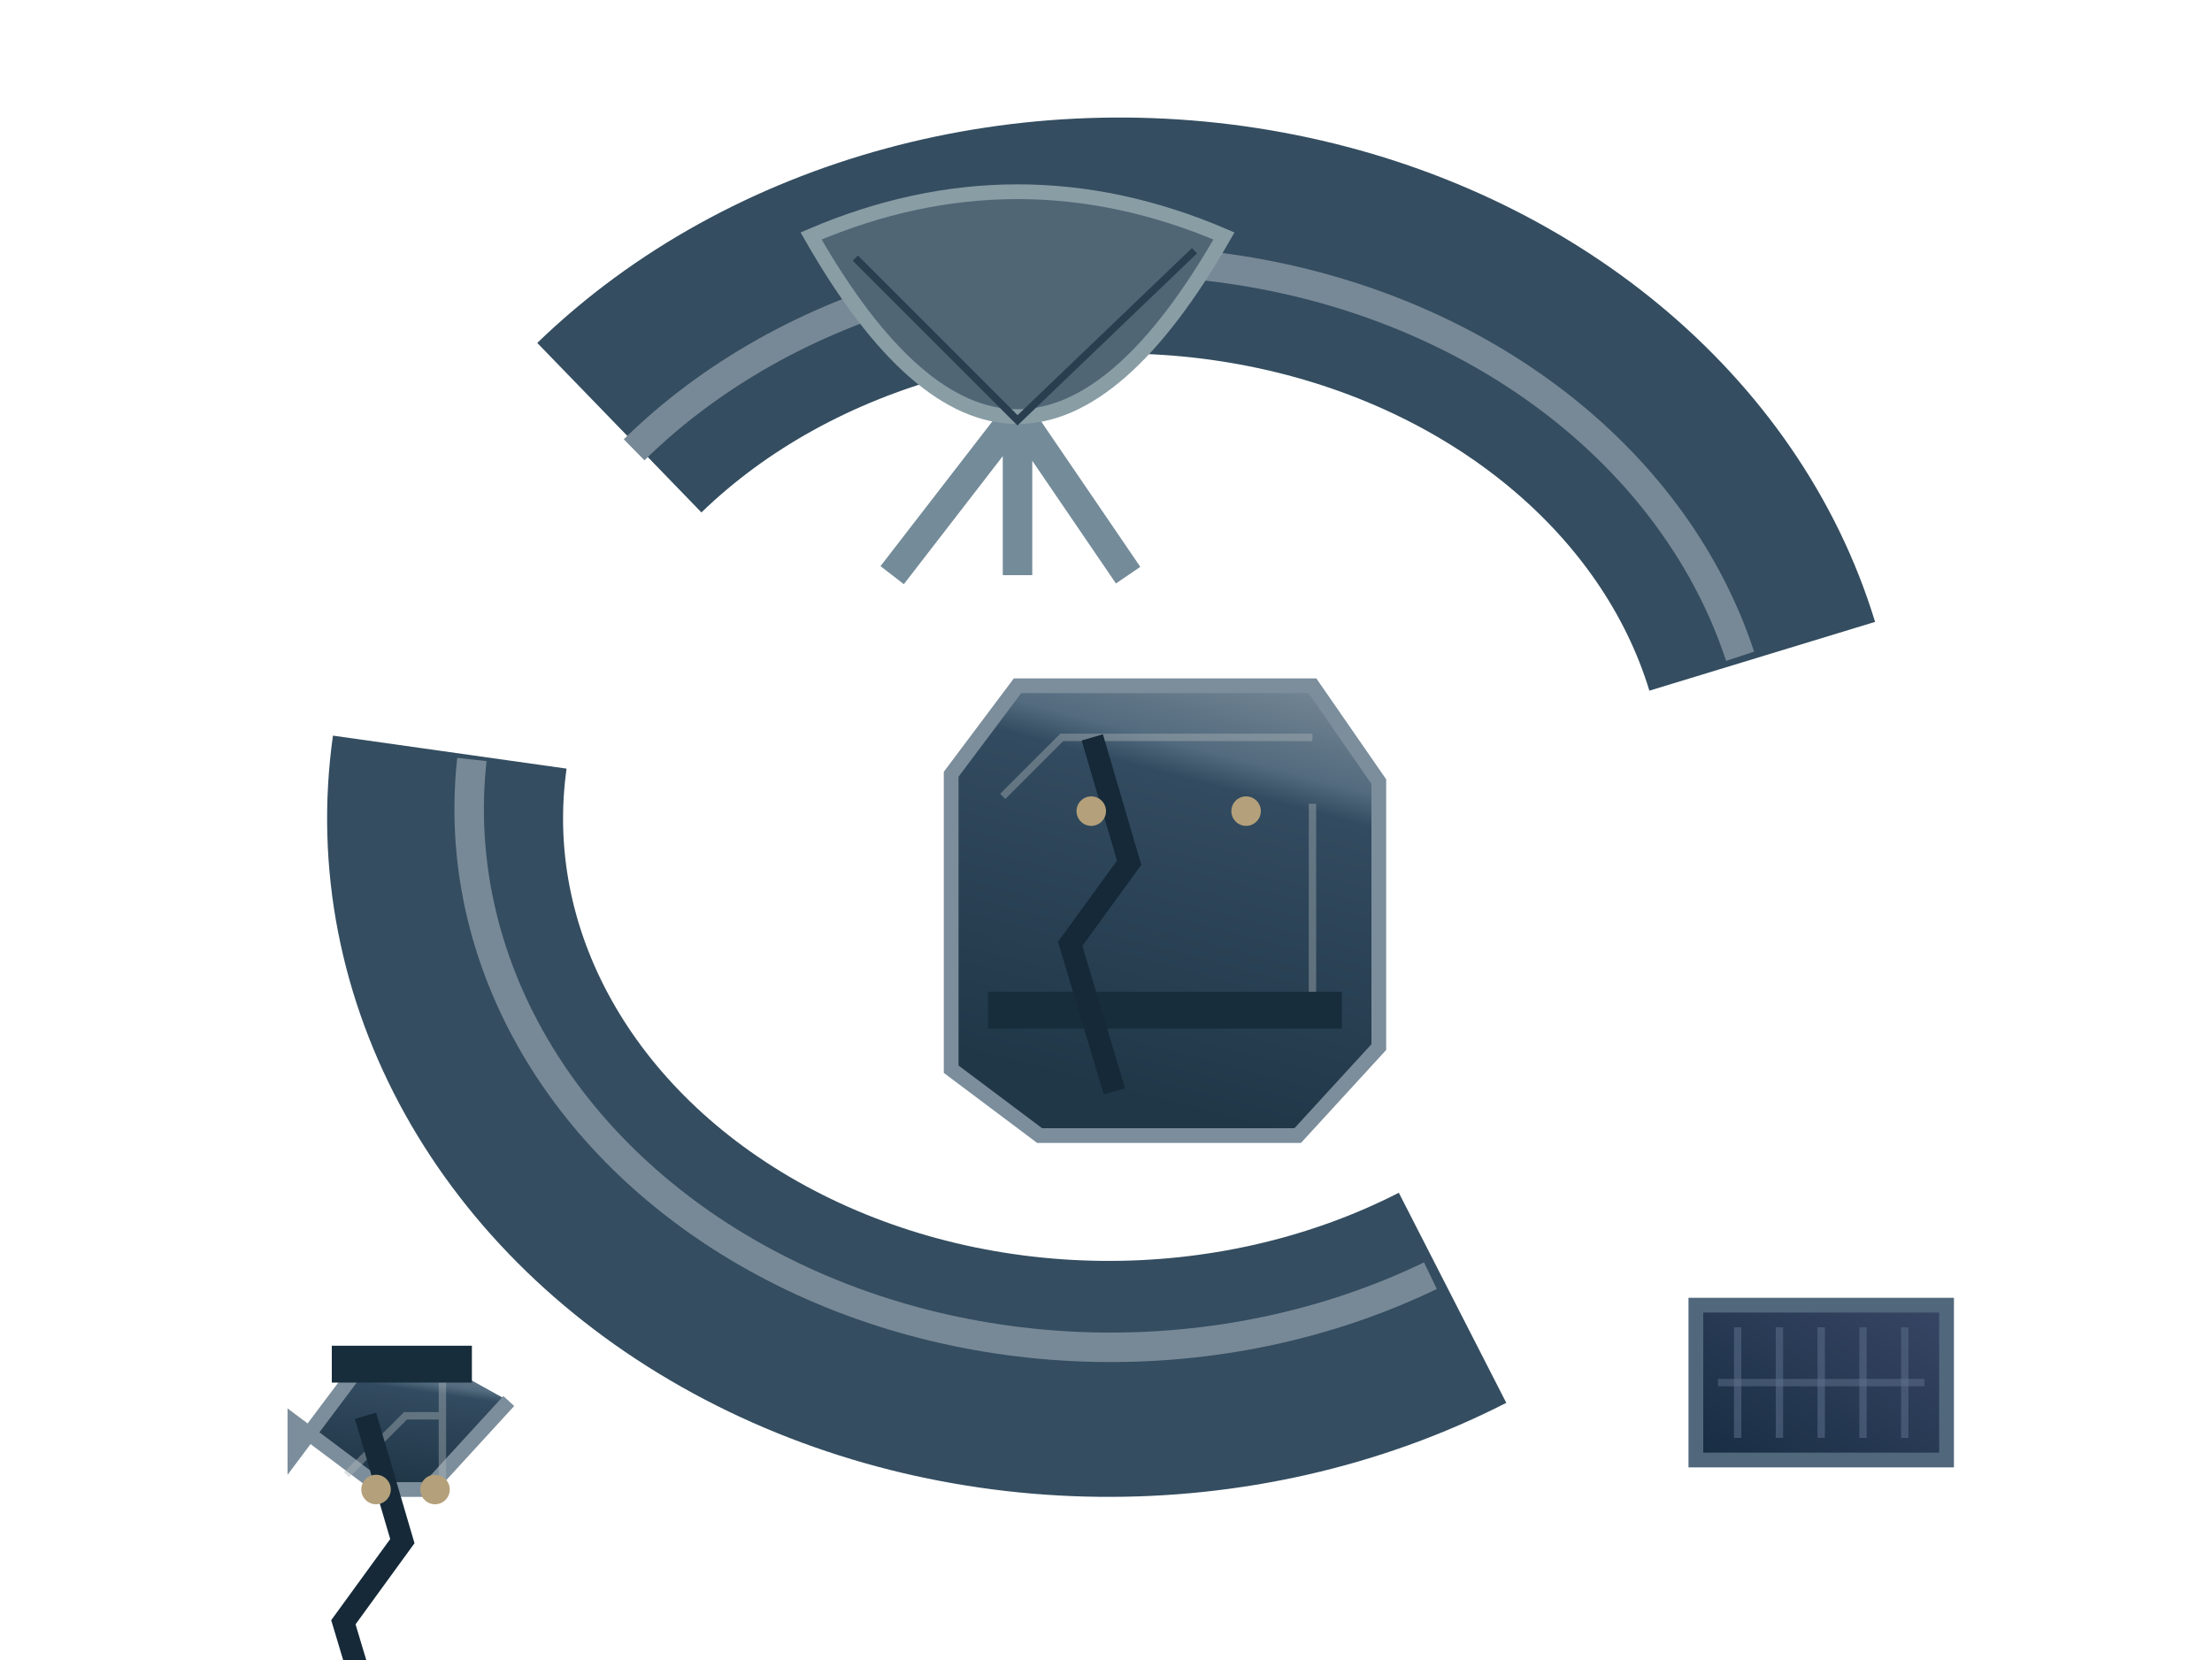
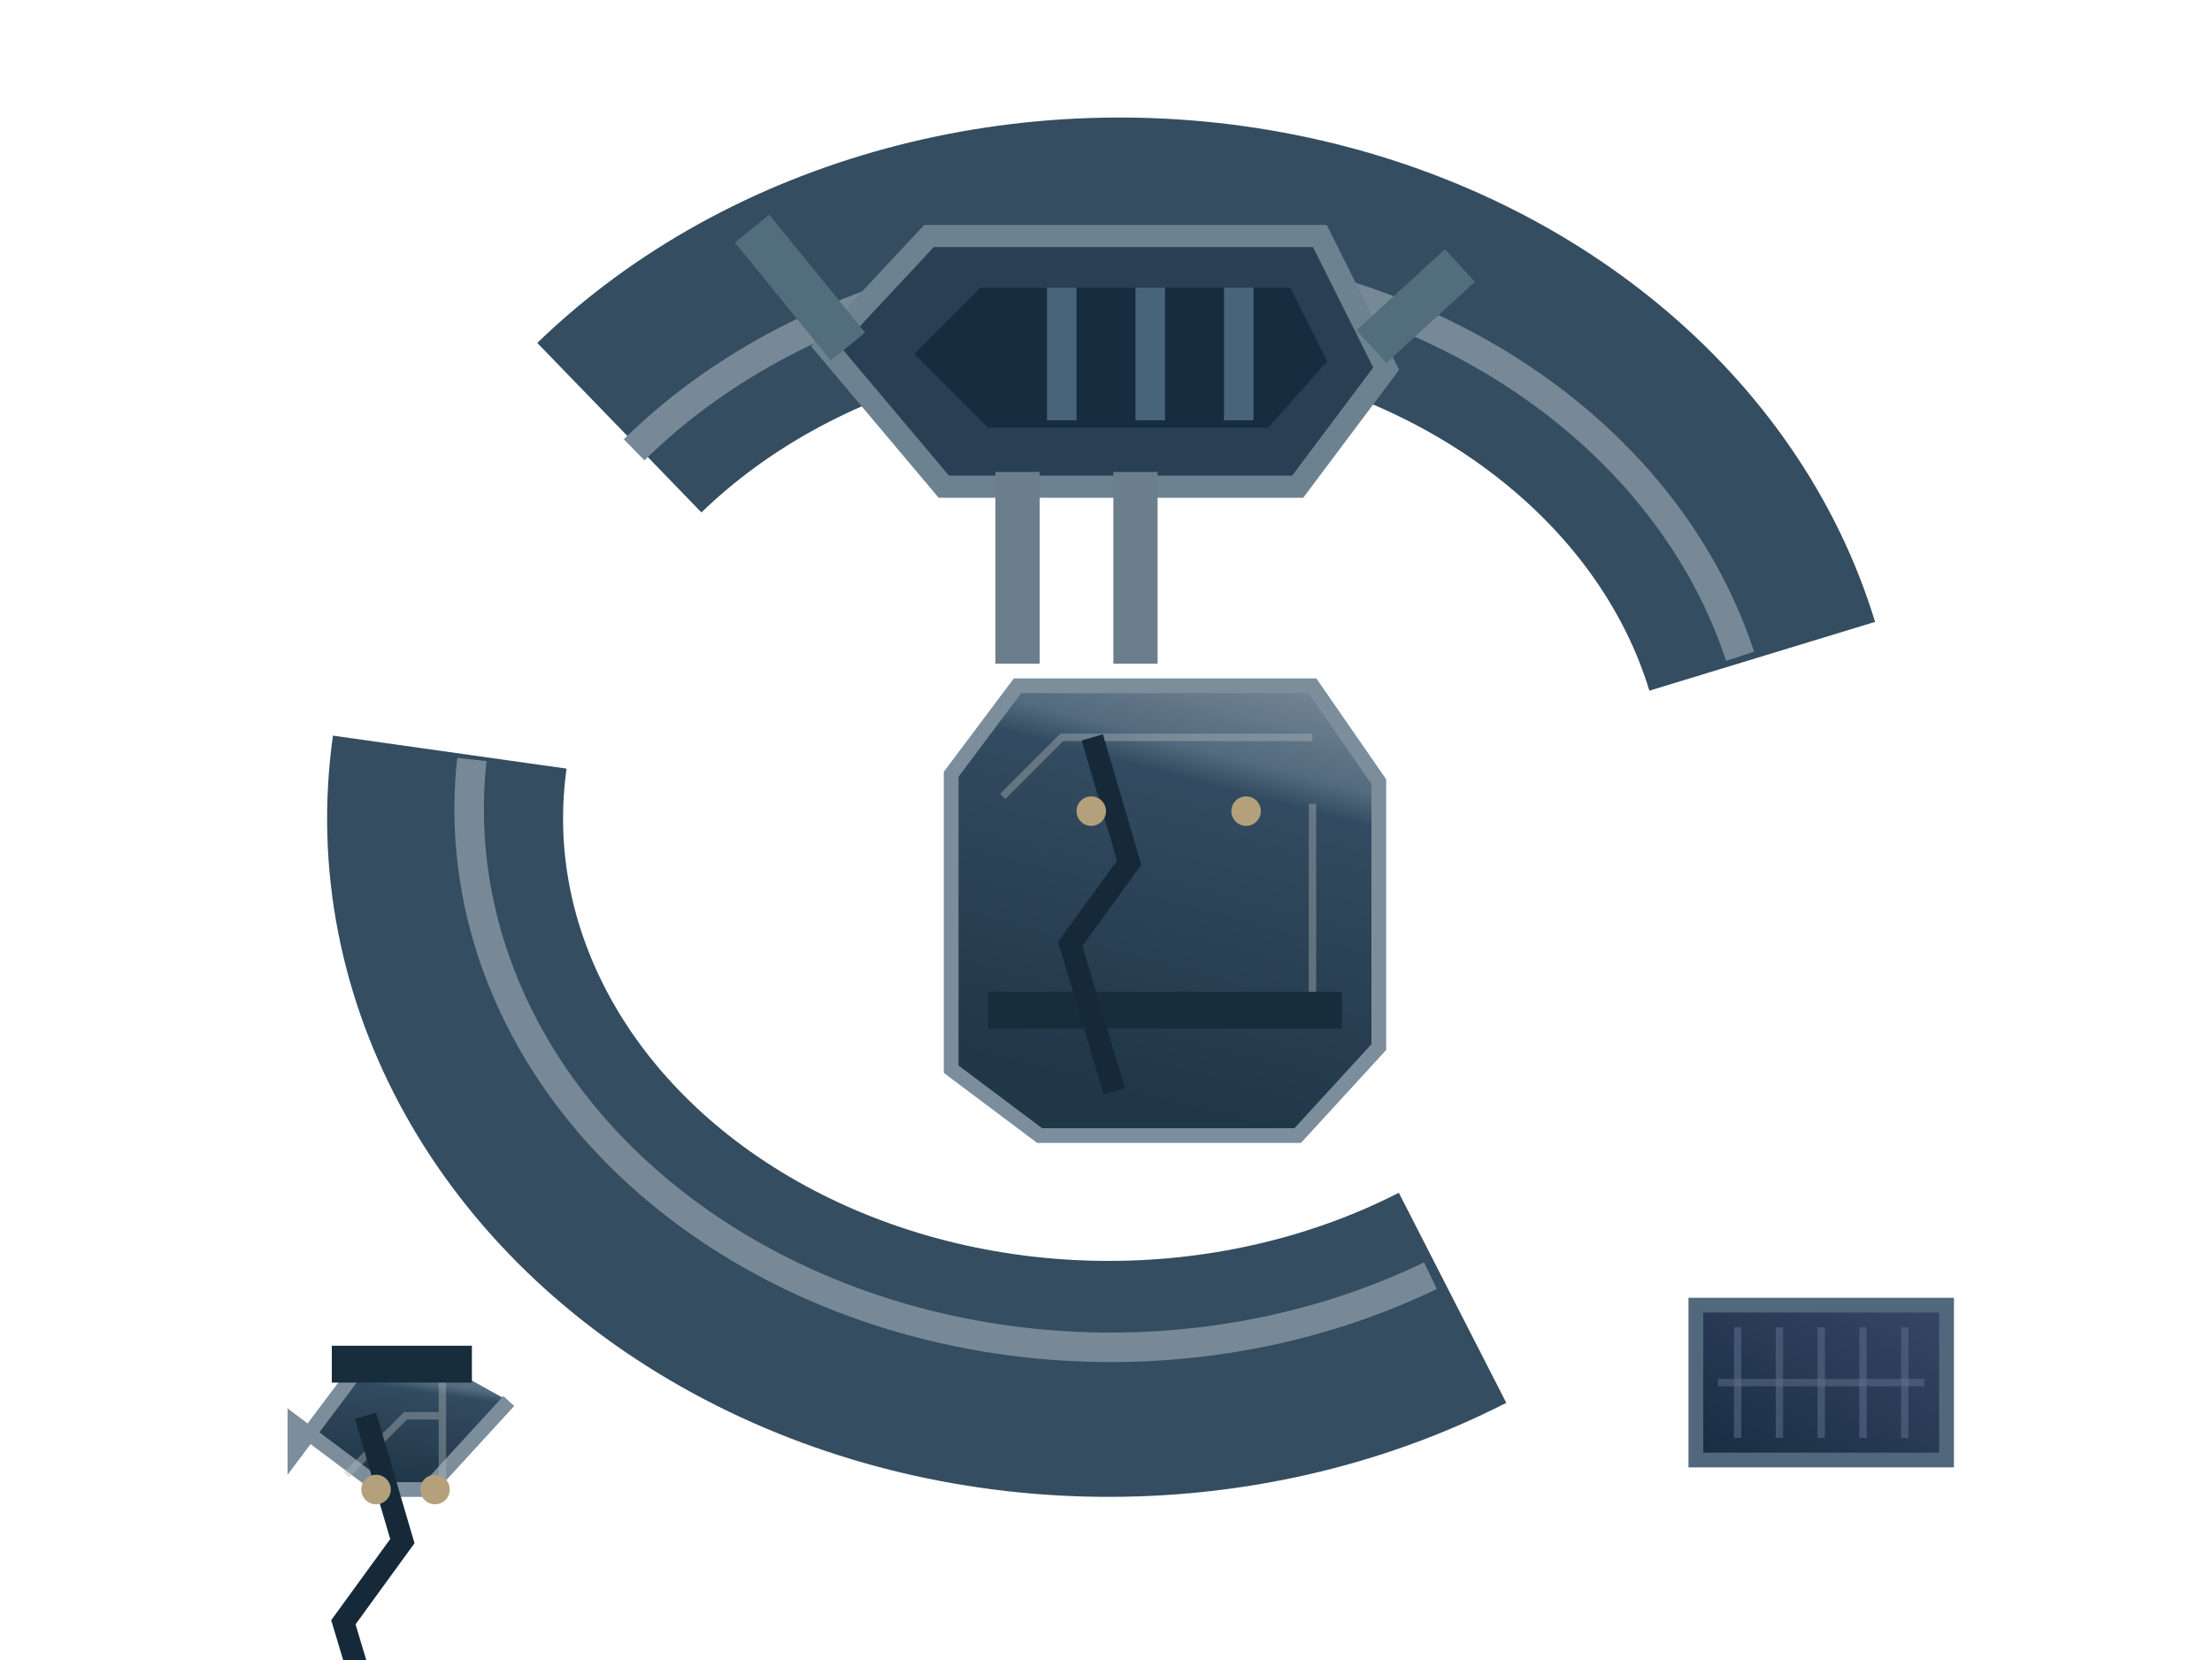
<svg xmlns="http://www.w3.org/2000/svg" width="300" height="225" viewBox="0 0 300 225">
  <defs>
    <linearGradient id="metal" x2=".25" y2="1">
      <stop stop-color="#7a8b98" />
      <stop offset=".23" stop-color="#536b7e" />
      <stop offset=".3" stop-color="#334b60" />
      <stop offset="1" stop-color="#203748" />
    </linearGradient>
    <linearGradient id="solar" x2="1" y2="1">
      <stop stop-color="#384665" />
      <stop offset="1" stop-color="#172d42" />
    </linearGradient>
  </defs>
  <g transform="translate(300 0) scale(-1 1)">
    <path d="M61 89a90 76 0 0 1 155-31m23 44a90 76 0 0 1-136 74" fill="none" stroke="#344d60" stroke-width="32" />
    <path d="M64 89a87 73 0 0 1 150-28m22 42a87 73 0 0 1-130 70" fill="none" stroke="#778997" stroke-width="4" />
    <g>
      <path d="M122 93h40l9 12v40l-12 9h-35l-11-12v-36z" fill="url(#metal)" stroke="#7c8e9c" stroke-width="2" />
      <path d="M122 100h34l8 8m-42 1v27" fill="none" stroke="#b1b8bb" opacity=".4" />
      <path d="M118 137h48" stroke="#182d3c" stroke-width="5" />
      <path d="M151.86 100l-5 17 8 11-6 20" fill="none" stroke="#152938" stroke-width="3" />
      <circle cx="131" cy="110" r="2" fill="#b4a07a" />
      <circle cx="152" cy="110" r="2" fill="#b4a07a" />
    </g>
    <g>
-       <path d="M162 78v-49m-15 49l15-22 17 22" stroke="#748b99" stroke-width="4" fill="none" />
-       <path d="M134 32Q162 81 190 32Q162 20 134 32Z" fill="#506675" stroke="#899da5" stroke-width="2" />
-       <path d="M138 34l24 23 22-22" stroke="#293f50" fill="none" />
+       <path d="M121 32h53l14 15-16 19h-48l-12-16z" fill="#293f53" stroke="#6d8291" stroke-width="3" />
+       <path d="M125 39h42l9 9-10 10h-38l-8-9z" fill="#172d3f" />
+       <path d="M132 39v18m12-18v18m12-18v18" stroke="#48647a" stroke-width="4" />
+       <path d="M146 64v26m16-26v26" stroke="#6b7e8c" stroke-width="6" />
+       <path d="M114 47l-12-11m83 11 13-16" stroke="#526d7c" stroke-width="6" />
    </g>
    <g>
      <path d="M240 185h11l9 12v-4l-12 9h-6l-11-12v--8z" fill="url(#metal)" stroke="#7c8e9c" stroke-width="2" />
      <path d="M240 192h5l8 8m-13 1v-17" fill="none" stroke="#b1b8bb" opacity=".4" />
      <path d="M236 185h19" stroke="#182d3c" stroke-width="5" />
      <path d="M250.43 192l-5 17 8 11-6 20" fill="none" stroke="#152938" stroke-width="3" />
      <circle cx="249" cy="202" r="2" fill="#b4a07a" />
      <circle cx="241" cy="202" r="2" fill="#b4a07a" />
    </g>
    <g>
      <path d="M36 177h34v21h-34z" fill="url(#solar)" stroke="#51687c" stroke-width="2" />
      <path d="M41.667 180v15" stroke="#536681" opacity=".65" />
      <path d="M47.333 180v15" stroke="#536681" opacity=".65" />
      <path d="M53 180v15" stroke="#536681" opacity=".65" />
      <path d="M58.667 180v15" stroke="#536681" opacity=".65" />
      <path d="M64.333 180v15" stroke="#536681" opacity=".65" />
      <path d="M39 187.5h28" stroke="#60718c" opacity=".5" />
    </g>
  </g>
</svg>
